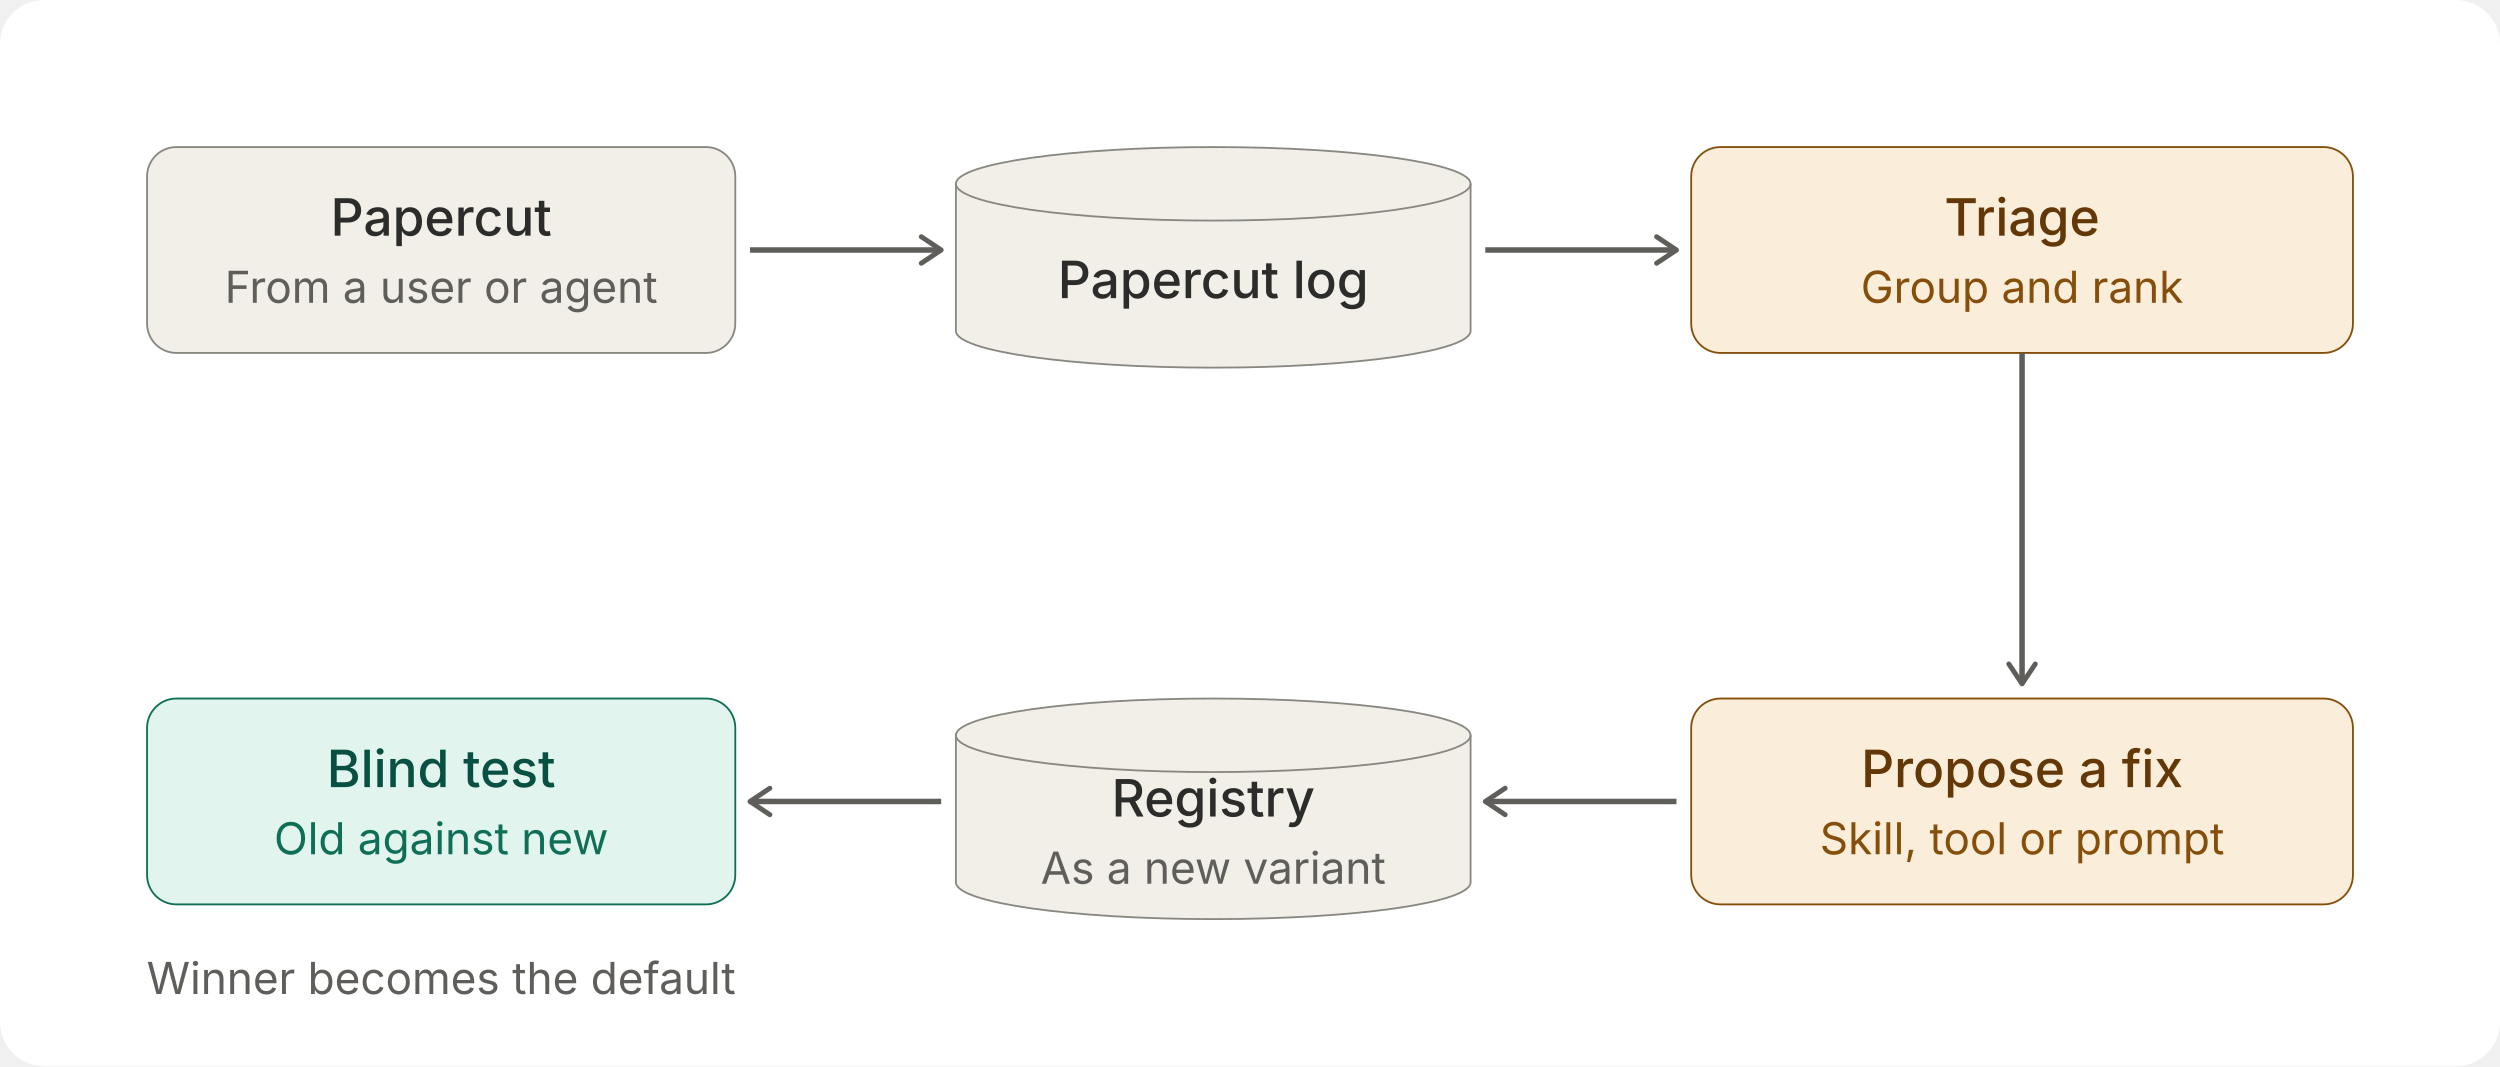
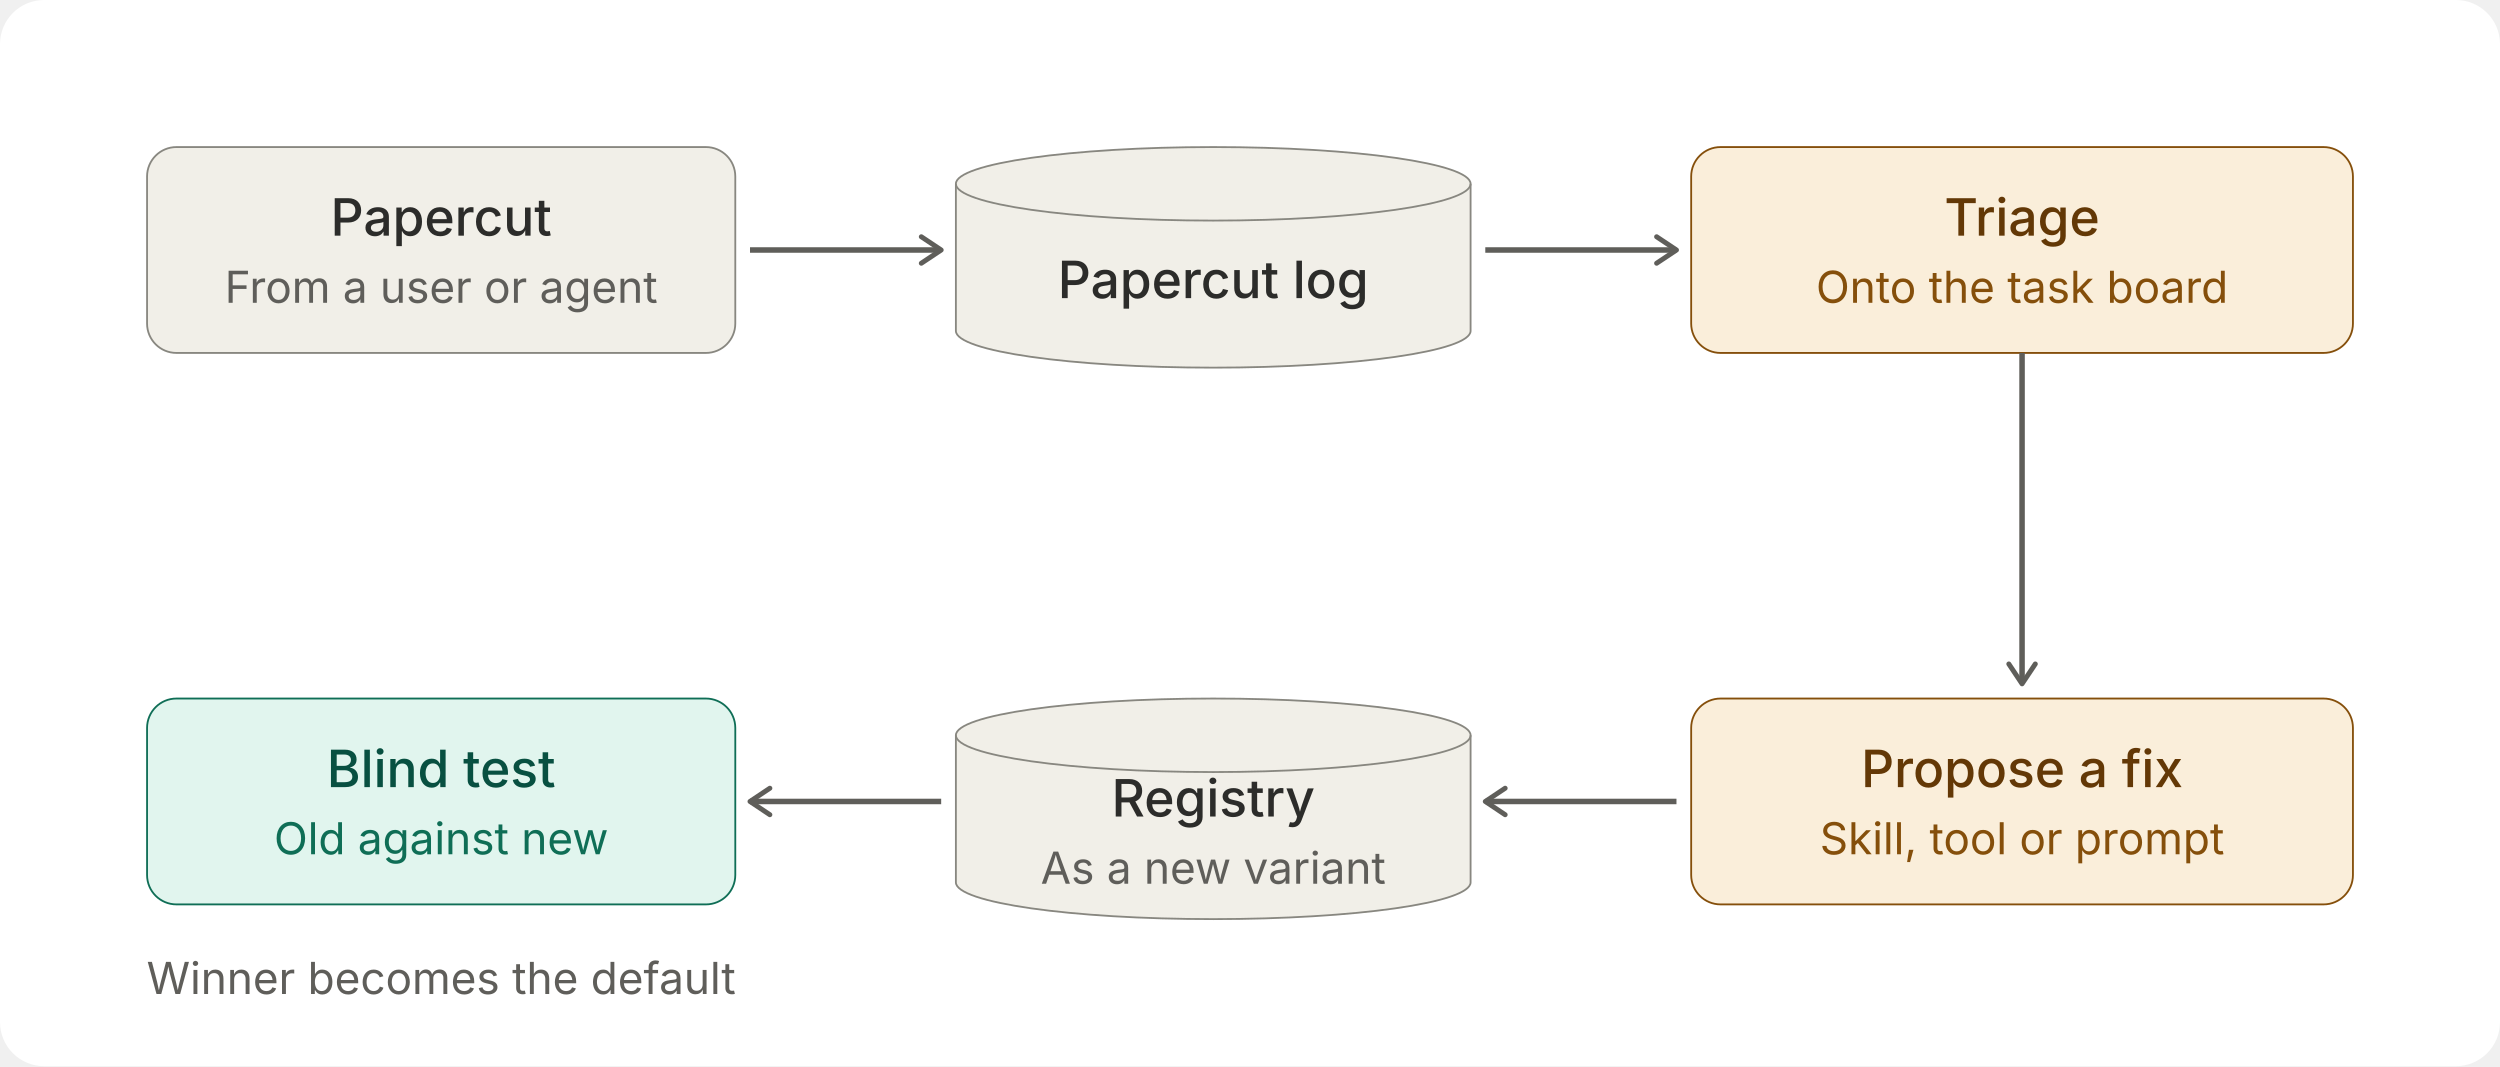
<svg xmlns="http://www.w3.org/2000/svg" viewBox="0 0 680 290" width="680" role="img">
  <style>text{font-family:system-ui,-apple-system,sans-serif;dominant-baseline:central}.bg{fill:#FFFFFF}.th{font-size:14px;font-weight:500;fill:#2C2C2A}.ts{font-size:12px;fill:#5F5E5A}.box,.store{fill:#F1EFE8;stroke:#888780;stroke-width:.5}.frame{fill:none;stroke:#B4B2A9;stroke-width:.5}.arr{fill:none;stroke:#5F5E5A;stroke-width:1.5}.rep{fill:none;stroke:#BA7517;stroke-width:1.5}.mk{fill:none;stroke:#5F5E5A;stroke-width:1.5;stroke-linecap:round;stroke-linejoin:round}.mkr{fill:none;stroke:#BA7517;stroke-width:1.5;stroke-linecap:round;stroke-linejoin:round}.c-purple rect{fill:#EEEDFE;stroke:#534AB7;stroke-width:.5}.c-purple .th{fill:#3C3489}.c-purple .ts{fill:#534AB7}.c-teal rect{fill:#E1F5EE;stroke:#0F6E56;stroke-width:.5}.c-teal .th{fill:#085041}.c-teal .ts{fill:#0F6E56}.c-coral rect{fill:#FAECE7;stroke:#993C1D;stroke-width:.5}.c-coral .th{fill:#712B13}.c-coral .ts{fill:#993C1D}.c-amber rect{fill:#FAEEDA;stroke:#854F0B;stroke-width:.5}.c-amber .th{fill:#633806}.c-amber .ts{fill:#854F0B}@media (prefers-color-scheme:dark){.bg{fill:#1F1E1D}.th{fill:#F1EFE8}.ts{fill:#B4B2A9}.box,.store{fill:#2C2C2A;stroke:#888780}.frame{stroke:#5F5E5A}.arr,.mk{stroke:#B4B2A9}.c-purple rect{fill:#3C3489;stroke:#AFA9EC}.c-purple .th{fill:#CECBF6}.c-purple .ts{fill:#AFA9EC}.c-teal rect{fill:#085041;stroke:#5DCAA5}.c-teal .th{fill:#9FE1CB}.c-teal .ts{fill:#5DCAA5}.c-coral rect{fill:#712B13;stroke:#F0997B}.c-coral .th{fill:#F5C4B3}.c-coral .ts{fill:#F0997B}.c-amber rect{fill:#633806;stroke:#EF9F27}.c-amber .th{fill:#FAC775}.c-amber .ts{fill:#EF9F27}}</style>
  <defs>
    <marker id="a" viewBox="0 0 10 10" refX="8" refY="5" markerWidth="6" markerHeight="6" orient="auto-start-reverse">
      <path class="mk" d="M2 1L8 5L2 9" />
    </marker>
    <marker id="r" viewBox="0 0 10 10" refX="8" refY="5" markerWidth="6" markerHeight="6" orient="auto-start-reverse">
      <path class="mkr" d="M2 1L8 5L2 9" />
    </marker>
  </defs>
  <rect class="bg" width="680" height="290" rx="12" />
  <g>
    <rect class="box" x="40" y="40" width="160" height="56" rx="8" />
    <text class="th" x="120.0" y="59.0" text-anchor="middle">Papercut</text>
    <text class="ts" x="120.0" y="78.0" text-anchor="middle">From a user or agent</text>
  </g>
  <path class="arr" d="M204 68 L256 68" marker-end="url(#a)" />
  <g>
    <path class="store" d="M260 50 A70.0 10 0 0 1 400 50 L400 90 A70.0 10 0 0 1 260 90 Z" />
    <path class="store" style="fill:none" d="M260 50 A70.0 10 0 0 0 400 50" />
    <text class="th" x="330.0" y="76.0" text-anchor="middle">Papercut log</text>
  </g>
  <path class="arr" d="M404 68 L456 68" marker-end="url(#a)" />
  <g class="c-amber">
    <rect x="460" y="40" width="180" height="56" rx="8" />
    <text class="th" x="550.0" y="59.0" text-anchor="middle">Triage</text>
-     <text class="ts" x="550.0" y="78.0" text-anchor="middle">Group and rank</text>
+     <text class="ts" x="550.0" y="78.0" text-anchor="middle">Onto the task board</text>
  </g>
  <path class="arr" d="M550 96 L550 186" marker-end="url(#a)" />
  <g class="c-amber">
    <rect x="460" y="190" width="180" height="56" rx="8" />
    <text class="th" x="550.0" y="209.0" text-anchor="middle">Propose a fix</text>
    <text class="ts" x="550.0" y="228.0" text-anchor="middle">Skill, tool or prompt</text>
  </g>
  <path class="arr" d="M456 218 L404 218" marker-end="url(#a)" />
  <g>
    <path class="store" d="M260 200 A70.0 10 0 0 1 400 200 L400 240 A70.0 10 0 0 1 260 240 Z" />
    <path class="store" style="fill:none" d="M260 200 A70.0 10 0 0 0 400 200" />
    <text class="th" x="330.0" y="217.0" text-anchor="middle">Registry</text>
    <text class="ts" x="330.0" y="236.0" text-anchor="middle">As a new variant</text>
  </g>
  <path class="arr" d="M256 218 L204 218" marker-end="url(#a)" />
  <g class="c-teal">
    <rect x="40" y="190" width="160" height="56" rx="8" />
    <text class="th" x="120.0" y="209.0" text-anchor="middle">Blind test</text>
    <text class="ts" x="120.0" y="228.0" text-anchor="middle">Old against new</text>
  </g>
  <text class="ts" x="120" y="266" text-anchor="middle">Winner becomes the default</text>
</svg>
